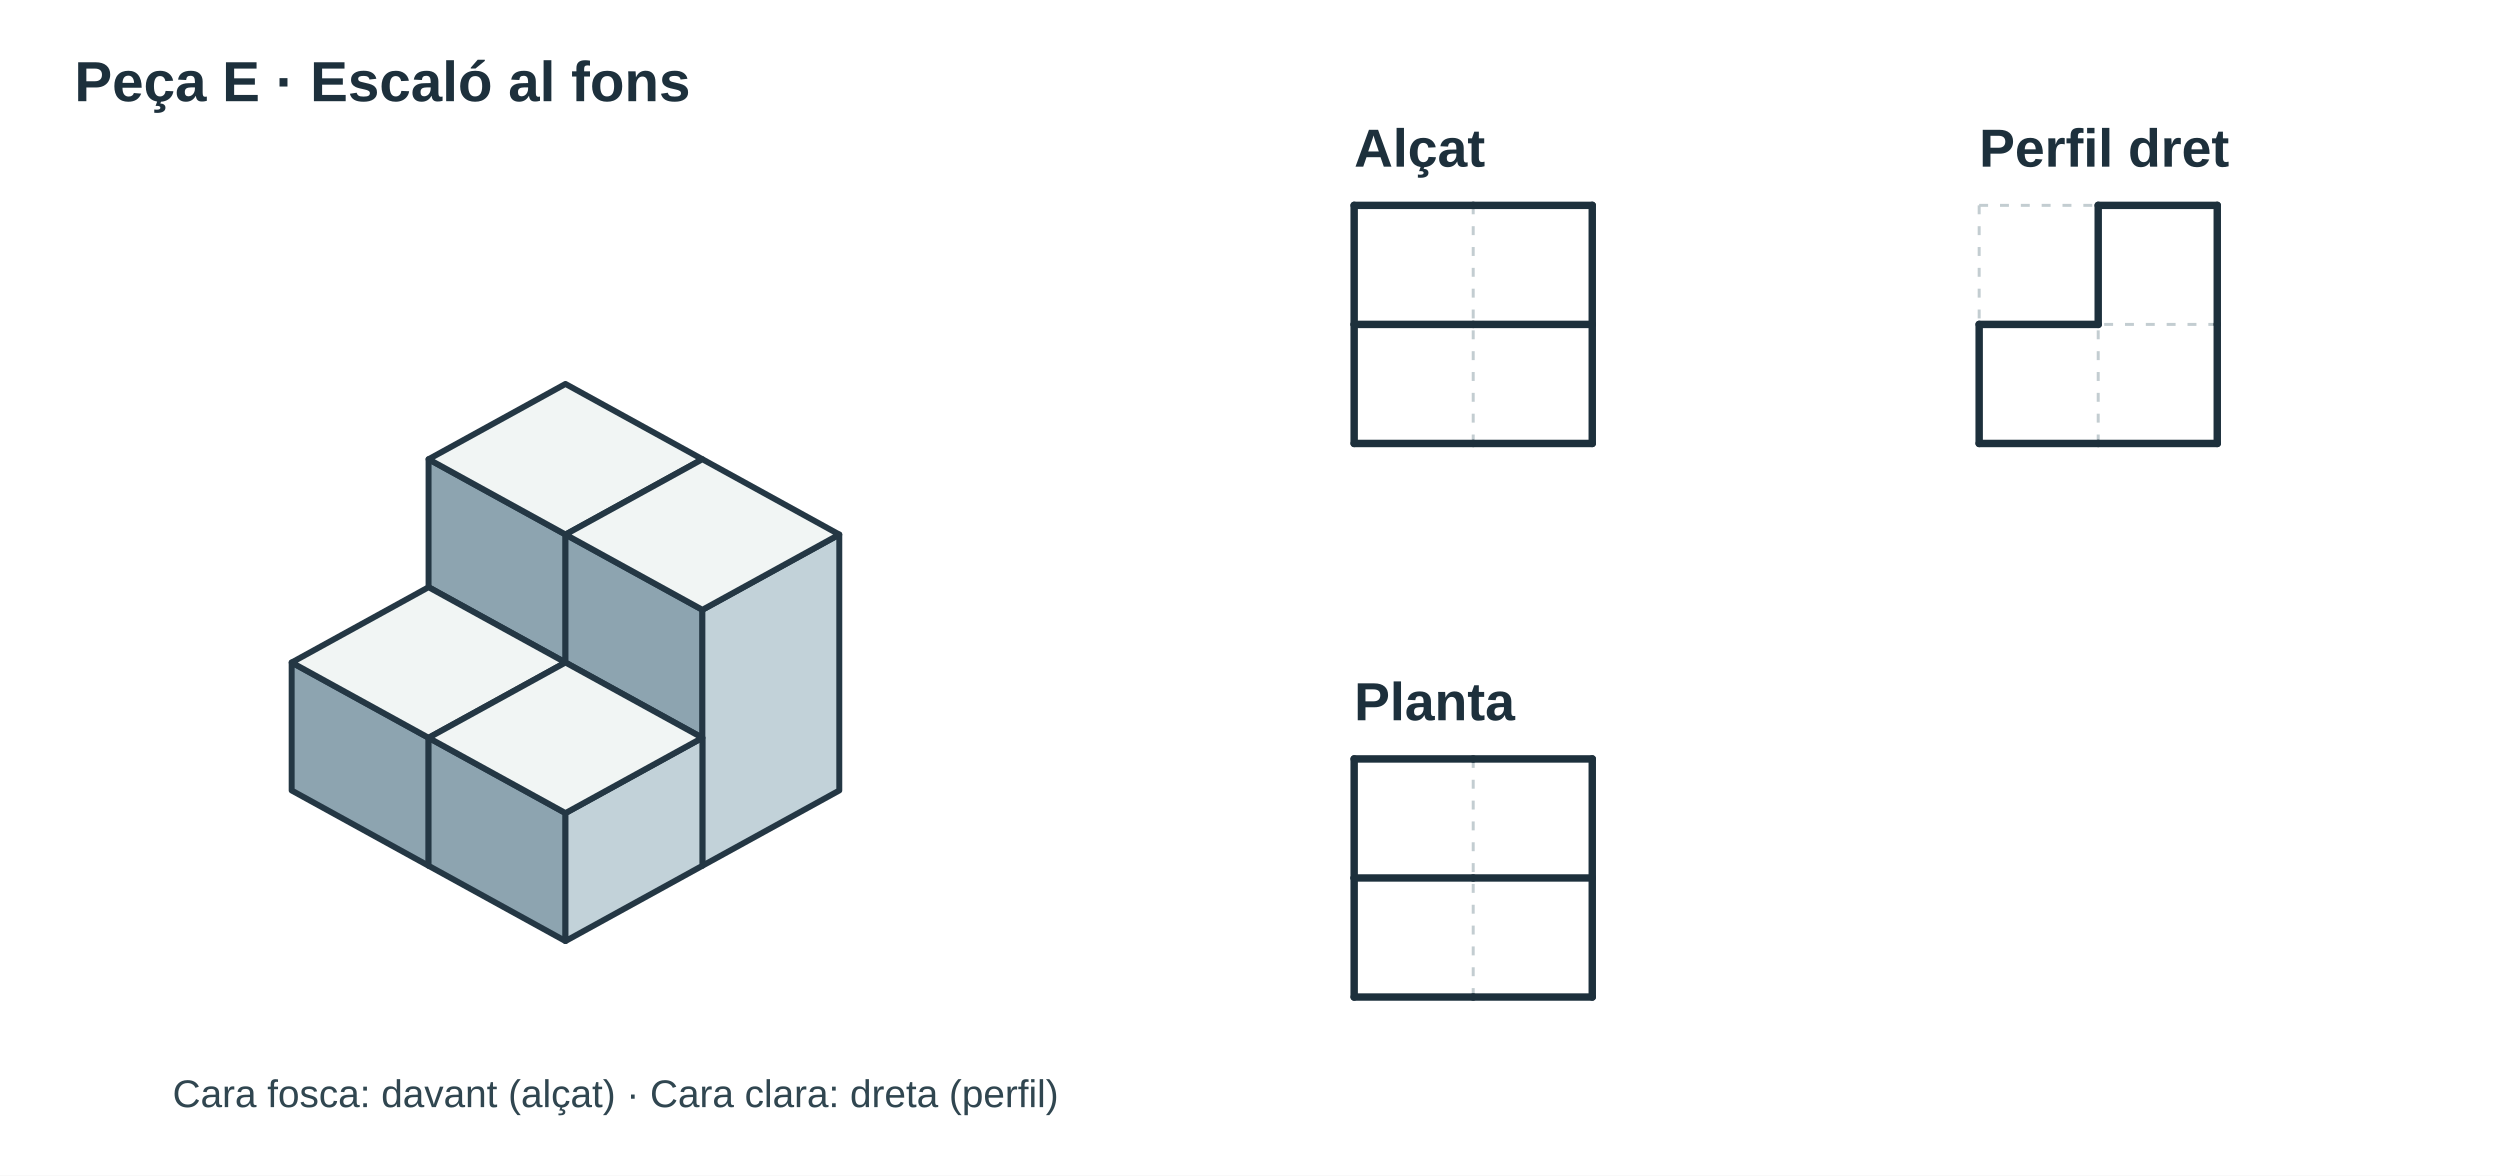
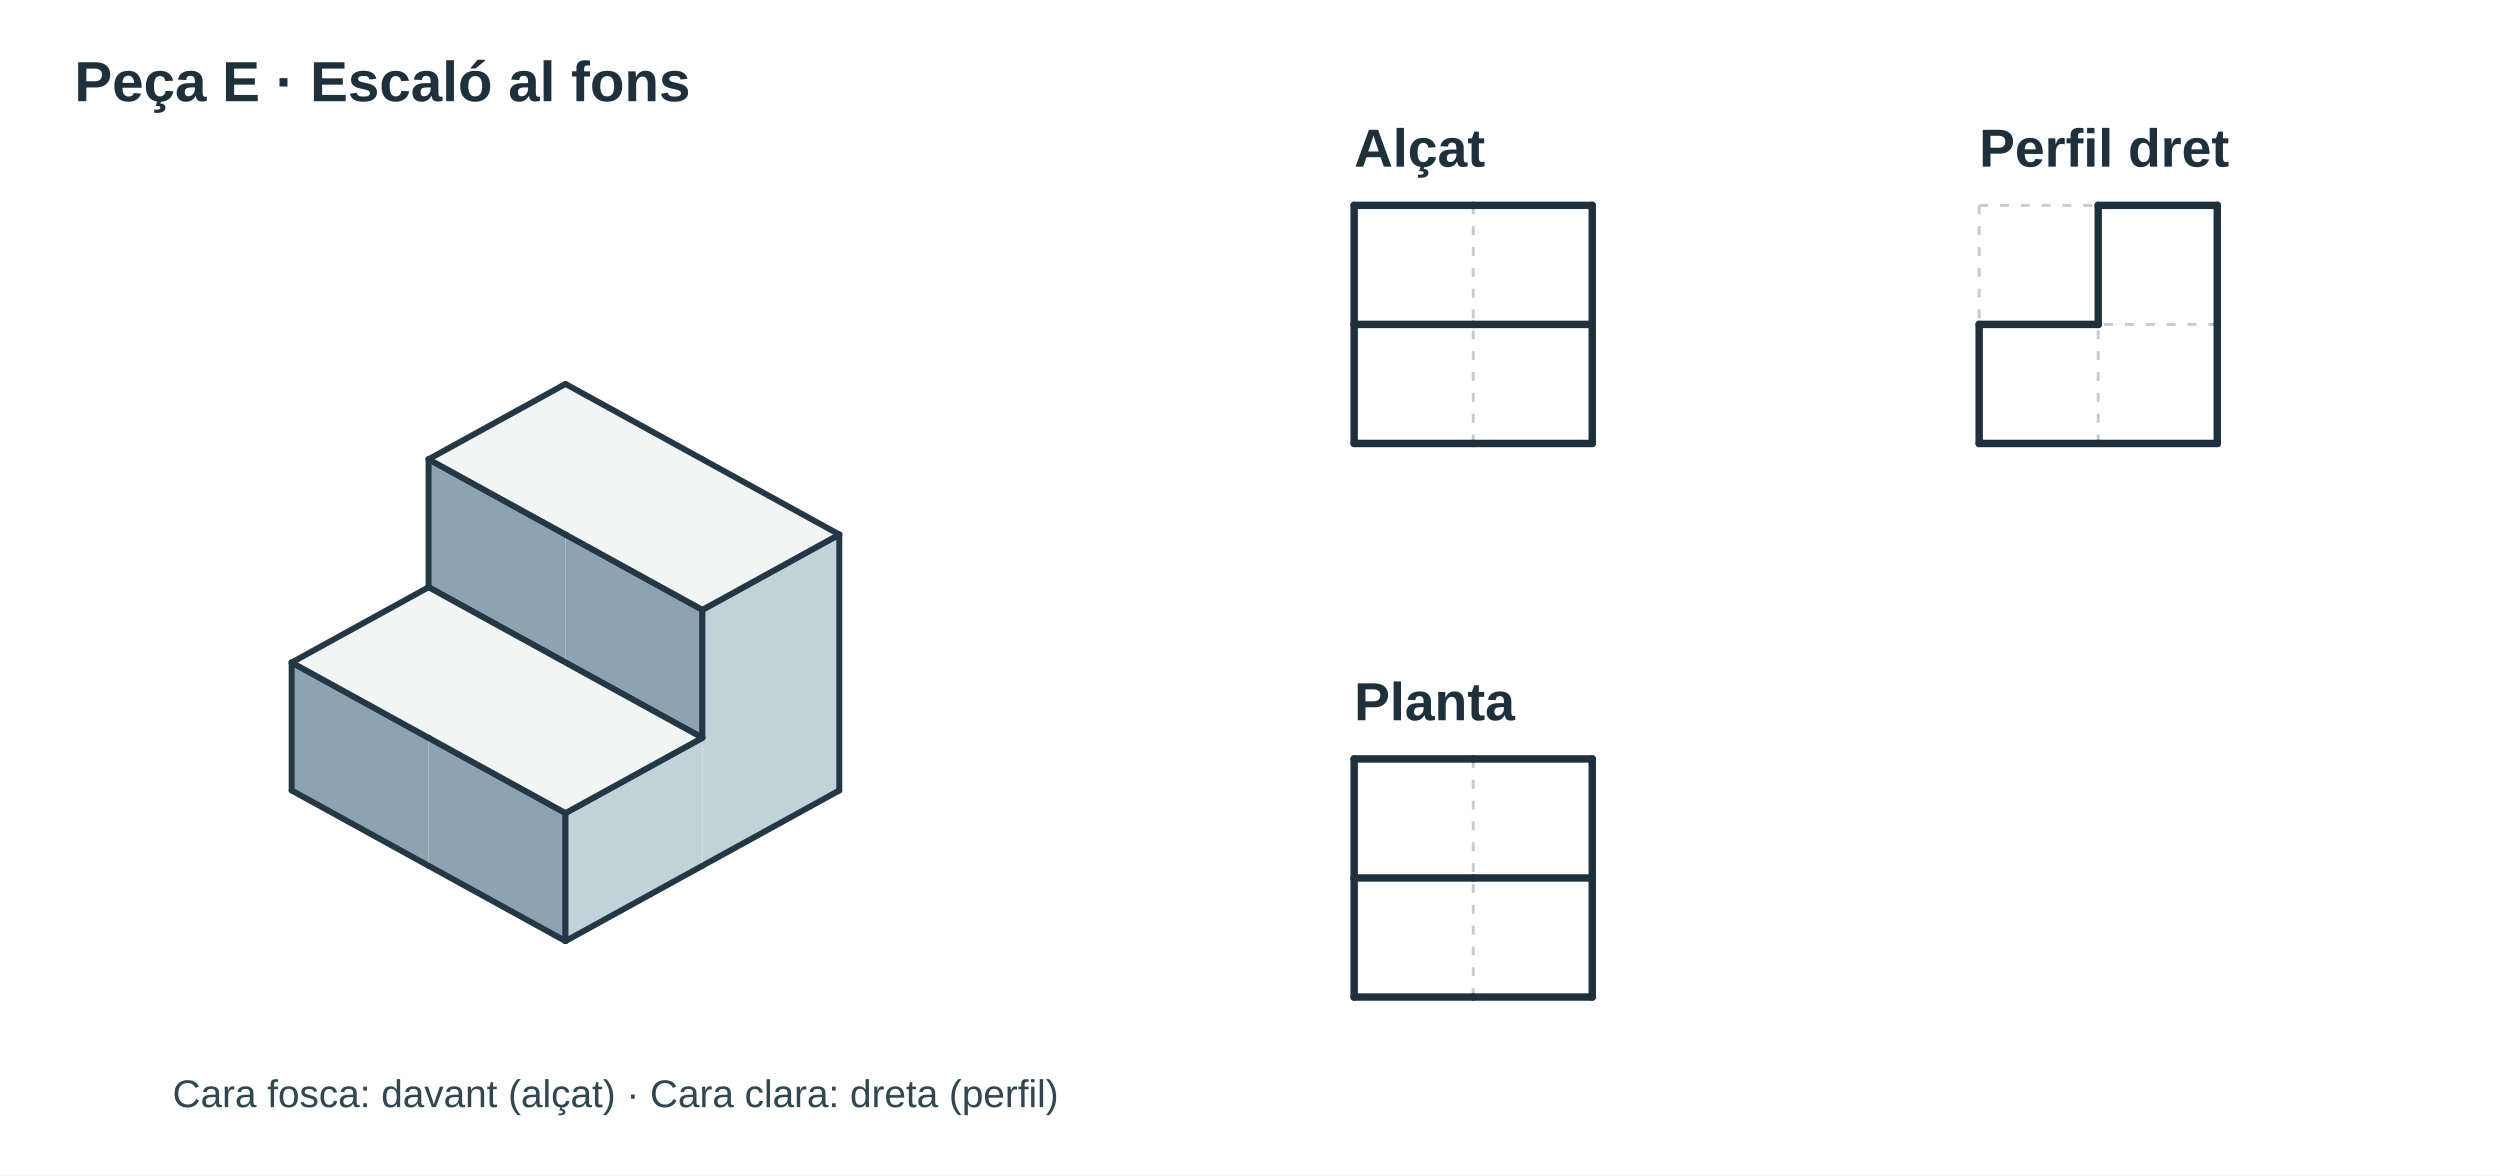
<svg xmlns="http://www.w3.org/2000/svg" width="840" height="395" viewBox="0 0 840 395" role="img" aria-labelledby="title desc">
  <rect width="840" height="395" fill="white" />
  <text x="25" y="34" font-family="Arial,sans-serif" font-size="19" font-weight="bold" fill="#1d303c">Peça E · Escaló al fons</text>
  <text x="58" y="372" font-family="Arial,sans-serif" font-size="13" fill="#304650">Cara fosca: davant (alçat) · Cara clara: dreta (perfil)</text>
-   <polygon points="144.0,154.3 190.0,179.6 190.0,222.6 144.0,197.3" fill="#8da4b0" stroke="#243744" stroke-width="2" stroke-linejoin="round" />
-   <polygon points="144.0,154.3 190.0,179.6 236.0,154.3 190.0,129.0" fill="#f1f5f4" stroke="#243744" stroke-width="2" stroke-linejoin="round" />
-   <polygon points="190.0,179.6 236.0,204.9 236.0,247.9 190.0,222.6" fill="#8da4b0" stroke="#243744" stroke-width="2" stroke-linejoin="round" />
-   <polygon points="236.0,204.9 282.0,179.6 282.0,265.6 236.0,290.9" fill="#c2d2d9" stroke="#243744" stroke-width="2" stroke-linejoin="round" />
-   <polygon points="190.0,179.6 236.0,204.9 282.0,179.6 236.0,154.3" fill="#f1f5f4" stroke="#243744" stroke-width="2" stroke-linejoin="round" />
-   <polygon points="98.0,222.6 144.0,247.9 144.0,290.9 98.0,265.6" fill="#8da4b0" stroke="#243744" stroke-width="2" stroke-linejoin="round" />
-   <polygon points="98.0,222.6 144.0,247.9 190.0,222.6 144.0,197.3" fill="#f1f5f4" stroke="#243744" stroke-width="2" stroke-linejoin="round" />
-   <polygon points="144.0,247.9 190.0,273.2 190.0,316.2 144.0,290.9" fill="#8da4b0" stroke="#243744" stroke-width="2" stroke-linejoin="round" />
-   <polygon points="190.0,273.2 236.0,247.9 236.0,290.9 190.0,316.2" fill="#c2d2d9" stroke="#243744" stroke-width="2" stroke-linejoin="round" />
-   <polygon points="144.0,247.9 190.0,273.2 236.0,247.9 190.0,222.6" fill="#f1f5f4" stroke="#243744" stroke-width="2" stroke-linejoin="round" />
+   <polygon points="144.0,154.3 190.0,179.6 190.0,222.6 144.0,197.3" fill="#8da4b0" />
+   <line x1="144.0" y1="154.3" x2="190.0" y2="179.6" stroke="#243744" stroke-width="2" stroke-linecap="round" />
+   <line x1="190.0" y1="222.6" x2="144.0" y2="197.3" stroke="#243744" stroke-width="2" stroke-linecap="round" />
+   <line x1="144.0" y1="197.3" x2="144.0" y2="154.3" stroke="#243744" stroke-width="2" stroke-linecap="round" />
+   <polygon points="144.0,154.3 190.0,179.6 236.0,154.3 190.0,129.0" fill="#f1f5f4" />
+   <line x1="144.0" y1="154.3" x2="190.0" y2="179.6" stroke="#243744" stroke-width="2" stroke-linecap="round" />
+   <line x1="236.0" y1="154.3" x2="190.0" y2="129.0" stroke="#243744" stroke-width="2" stroke-linecap="round" />
+   <line x1="190.0" y1="129.0" x2="144.0" y2="154.3" stroke="#243744" stroke-width="2" stroke-linecap="round" />
+   <polygon points="190.0,179.6 236.0,204.9 236.0,247.9 190.0,222.6" fill="#8da4b0" />
+   <line x1="190.0" y1="179.6" x2="236.0" y2="204.9" stroke="#243744" stroke-width="2" stroke-linecap="round" />
+   <line x1="236.0" y1="204.9" x2="236.0" y2="247.9" stroke="#243744" stroke-width="2" stroke-linecap="round" />
+   <line x1="236.0" y1="247.9" x2="190.0" y2="222.6" stroke="#243744" stroke-width="2" stroke-linecap="round" />
+   <polygon points="236.0,204.9 282.0,179.6 282.0,265.6 236.0,290.9" fill="#c2d2d9" />
+   <line x1="236.0" y1="204.9" x2="282.0" y2="179.6" stroke="#243744" stroke-width="2" stroke-linecap="round" />
+   <line x1="282.0" y1="179.6" x2="282.0" y2="265.6" stroke="#243744" stroke-width="2" stroke-linecap="round" />
+   <line x1="282.0" y1="265.6" x2="236.0" y2="290.9" stroke="#243744" stroke-width="2" stroke-linecap="round" />
+   <line x1="236.0" y1="247.9" x2="236.0" y2="204.9" stroke="#243744" stroke-width="2" stroke-linecap="round" />
+   <polygon points="190.0,179.6 236.0,204.9 282.0,179.6 236.0,154.3" fill="#f1f5f4" />
+   <line x1="190.0" y1="179.6" x2="236.0" y2="204.9" stroke="#243744" stroke-width="2" stroke-linecap="round" />
+   <line x1="236.0" y1="204.9" x2="282.0" y2="179.6" stroke="#243744" stroke-width="2" stroke-linecap="round" />
+   <line x1="282.0" y1="179.6" x2="236.0" y2="154.3" stroke="#243744" stroke-width="2" stroke-linecap="round" />
+   <polygon points="98.0,222.6 144.0,247.9 144.0,290.9 98.0,265.6" fill="#8da4b0" />
+   <line x1="98.0" y1="222.6" x2="144.0" y2="247.9" stroke="#243744" stroke-width="2" stroke-linecap="round" />
+   <line x1="144.0" y1="290.9" x2="98.0" y2="265.6" stroke="#243744" stroke-width="2" stroke-linecap="round" />
+   <line x1="98.0" y1="265.6" x2="98.0" y2="222.6" stroke="#243744" stroke-width="2" stroke-linecap="round" />
+   <polygon points="98.0,222.6 144.0,247.9 190.0,222.6 144.0,197.3" fill="#f1f5f4" />
+   <line x1="98.0" y1="222.6" x2="144.0" y2="247.9" stroke="#243744" stroke-width="2" stroke-linecap="round" />
+   <line x1="190.0" y1="222.6" x2="144.0" y2="197.3" stroke="#243744" stroke-width="2" stroke-linecap="round" />
+   <line x1="144.0" y1="197.3" x2="98.0" y2="222.6" stroke="#243744" stroke-width="2" stroke-linecap="round" />
+   <polygon points="144.0,247.9 190.0,273.2 190.0,316.2 144.0,290.9" fill="#8da4b0" />
+   <line x1="144.0" y1="247.9" x2="190.0" y2="273.2" stroke="#243744" stroke-width="2" stroke-linecap="round" />
+   <line x1="190.0" y1="273.2" x2="190.0" y2="316.2" stroke="#243744" stroke-width="2" stroke-linecap="round" />
+   <line x1="190.0" y1="316.2" x2="144.0" y2="290.9" stroke="#243744" stroke-width="2" stroke-linecap="round" />
+   <polygon points="190.0,273.2 236.0,247.9 236.0,290.9 190.0,316.2" fill="#c2d2d9" />
+   <line x1="190.0" y1="273.2" x2="236.0" y2="247.9" stroke="#243744" stroke-width="2" stroke-linecap="round" />
+   <line x1="236.0" y1="290.9" x2="190.0" y2="316.2" stroke="#243744" stroke-width="2" stroke-linecap="round" />
+   <line x1="190.0" y1="316.2" x2="190.0" y2="273.2" stroke="#243744" stroke-width="2" stroke-linecap="round" />
+   <polygon points="144.0,247.9 190.0,273.2 236.0,247.9 190.0,222.6" fill="#f1f5f4" />
+   <line x1="144.0" y1="247.9" x2="190.0" y2="273.2" stroke="#243744" stroke-width="2" stroke-linecap="round" />
+   <line x1="190.0" y1="273.2" x2="236.0" y2="247.9" stroke="#243744" stroke-width="2" stroke-linecap="round" />
+   <line x1="236.0" y1="247.9" x2="190.0" y2="222.6" stroke="#243744" stroke-width="2" stroke-linecap="round" />
  <text x="455" y="56" font-family="Arial,sans-serif" font-size="18" font-weight="bold" fill="#1d303c">Alçat</text>
  <text x="665" y="56" font-family="Arial,sans-serif" font-size="18" font-weight="bold" fill="#1d303c">Perfil dret</text>
  <text x="455" y="242" font-family="Arial,sans-serif" font-size="18" font-weight="bold" fill="#1d303c">Planta</text>
  <line x1="455" y1="69" x2="455" y2="149" stroke="#c3cdd1" stroke-width="1" stroke-dasharray="3 4" />
  <line x1="495" y1="69" x2="495" y2="149" stroke="#c3cdd1" stroke-width="1" stroke-dasharray="3 4" />
  <line x1="535" y1="69" x2="535" y2="149" stroke="#c3cdd1" stroke-width="1" stroke-dasharray="3 4" />
  <line x1="455" y1="69" x2="535" y2="69" stroke="#c3cdd1" stroke-width="1" stroke-dasharray="3 4" />
  <line x1="455" y1="109" x2="535" y2="109" stroke="#c3cdd1" stroke-width="1" stroke-dasharray="3 4" />
  <line x1="455" y1="149" x2="535" y2="149" stroke="#c3cdd1" stroke-width="1" stroke-dasharray="3 4" />
-   <line x1="455" y1="69" x2="495" y2="69" stroke="#1d303c" stroke-width="2.5" stroke-linecap="round" />
-   <line x1="455" y1="69" x2="455" y2="109" stroke="#1d303c" stroke-width="2.5" stroke-linecap="round" />
-   <line x1="495" y1="69" x2="535" y2="69" stroke="#1d303c" stroke-width="2.5" stroke-linecap="round" />
-   <line x1="535" y1="69" x2="535" y2="109" stroke="#1d303c" stroke-width="2.5" stroke-linecap="round" />
-   <line x1="455" y1="109" x2="495" y2="109" stroke="#1d303c" stroke-width="2.5" stroke-linecap="round" />
-   <line x1="455" y1="109" x2="455" y2="149" stroke="#1d303c" stroke-width="2.5" stroke-linecap="round" />
-   <line x1="455" y1="149" x2="495" y2="149" stroke="#1d303c" stroke-width="2.5" stroke-linecap="round" />
-   <line x1="495" y1="109" x2="535" y2="109" stroke="#1d303c" stroke-width="2.5" stroke-linecap="round" />
-   <line x1="495" y1="149" x2="535" y2="149" stroke="#1d303c" stroke-width="2.5" stroke-linecap="round" />
-   <line x1="535" y1="109" x2="535" y2="149" stroke="#1d303c" stroke-width="2.5" stroke-linecap="round" />
  <line x1="665" y1="69" x2="665" y2="149" stroke="#c3cdd1" stroke-width="1" stroke-dasharray="3 4" />
  <line x1="705" y1="69" x2="705" y2="149" stroke="#c3cdd1" stroke-width="1" stroke-dasharray="3 4" />
  <line x1="745" y1="69" x2="745" y2="149" stroke="#c3cdd1" stroke-width="1" stroke-dasharray="3 4" />
  <line x1="665" y1="69" x2="745" y2="69" stroke="#c3cdd1" stroke-width="1" stroke-dasharray="3 4" />
  <line x1="665" y1="109" x2="745" y2="109" stroke="#c3cdd1" stroke-width="1" stroke-dasharray="3 4" />
  <line x1="665" y1="149" x2="745" y2="149" stroke="#c3cdd1" stroke-width="1" stroke-dasharray="3 4" />
-   <line x1="705" y1="69" x2="745" y2="69" stroke="#1d303c" stroke-width="2.5" stroke-linecap="round" />
-   <line x1="705" y1="69" x2="705" y2="109" stroke="#1d303c" stroke-width="2.5" stroke-linecap="round" />
-   <line x1="745" y1="69" x2="745" y2="109" stroke="#1d303c" stroke-width="2.5" stroke-linecap="round" />
-   <line x1="665" y1="109" x2="705" y2="109" stroke="#1d303c" stroke-width="2.5" stroke-linecap="round" />
-   <line x1="665" y1="109" x2="665" y2="149" stroke="#1d303c" stroke-width="2.5" stroke-linecap="round" />
-   <line x1="665" y1="149" x2="705" y2="149" stroke="#1d303c" stroke-width="2.5" stroke-linecap="round" />
-   <line x1="705" y1="149" x2="745" y2="149" stroke="#1d303c" stroke-width="2.5" stroke-linecap="round" />
-   <line x1="745" y1="109" x2="745" y2="149" stroke="#1d303c" stroke-width="2.5" stroke-linecap="round" />
  <line x1="455" y1="255" x2="455" y2="335" stroke="#c3cdd1" stroke-width="1" stroke-dasharray="3 4" />
  <line x1="495" y1="255" x2="495" y2="335" stroke="#c3cdd1" stroke-width="1" stroke-dasharray="3 4" />
  <line x1="535" y1="255" x2="535" y2="335" stroke="#c3cdd1" stroke-width="1" stroke-dasharray="3 4" />
  <line x1="455" y1="255" x2="535" y2="255" stroke="#c3cdd1" stroke-width="1" stroke-dasharray="3 4" />
  <line x1="455" y1="295" x2="535" y2="295" stroke="#c3cdd1" stroke-width="1" stroke-dasharray="3 4" />
  <line x1="455" y1="335" x2="535" y2="335" stroke="#c3cdd1" stroke-width="1" stroke-dasharray="3 4" />
-   <line x1="455" y1="255" x2="495" y2="255" stroke="#1d303c" stroke-width="2.5" stroke-linecap="round" />
-   <line x1="455" y1="255" x2="455" y2="295" stroke="#1d303c" stroke-width="2.5" stroke-linecap="round" />
-   <line x1="495" y1="255" x2="535" y2="255" stroke="#1d303c" stroke-width="2.5" stroke-linecap="round" />
-   <line x1="535" y1="255" x2="535" y2="295" stroke="#1d303c" stroke-width="2.5" stroke-linecap="round" />
-   <line x1="455" y1="295" x2="495" y2="295" stroke="#1d303c" stroke-width="2.5" stroke-linecap="round" />
-   <line x1="455" y1="295" x2="455" y2="335" stroke="#1d303c" stroke-width="2.5" stroke-linecap="round" />
-   <line x1="455" y1="335" x2="495" y2="335" stroke="#1d303c" stroke-width="2.5" stroke-linecap="round" />
-   <line x1="495" y1="295" x2="535" y2="295" stroke="#1d303c" stroke-width="2.5" stroke-linecap="round" />
-   <line x1="495" y1="335" x2="535" y2="335" stroke="#1d303c" stroke-width="2.5" stroke-linecap="round" />
-   <line x1="535" y1="295" x2="535" y2="335" stroke="#1d303c" stroke-width="2.5" stroke-linecap="round" />
+   <line x1="455.0" y1="69.0" x2="455.0" y2="109.0" stroke="#1d303c" stroke-width="2.5" stroke-linecap="round" />
+   <line x1="455.0" y1="69.0" x2="495.0" y2="69.0" stroke="#1d303c" stroke-width="2.5" stroke-linecap="round" />
+   <line x1="455.0" y1="109.0" x2="455.0" y2="149.0" stroke="#1d303c" stroke-width="2.5" stroke-linecap="round" />
+   <line x1="455.0" y1="109.0" x2="495.0" y2="109.0" stroke="#1d303c" stroke-width="2.5" stroke-linecap="round" />
+   <line x1="455.0" y1="149.0" x2="495.0" y2="149.0" stroke="#1d303c" stroke-width="2.5" stroke-linecap="round" />
+   <line x1="495.0" y1="69.0" x2="535.0" y2="69.0" stroke="#1d303c" stroke-width="2.5" stroke-linecap="round" />
+   <line x1="495.0" y1="109.0" x2="535.0" y2="109.0" stroke="#1d303c" stroke-width="2.5" stroke-linecap="round" />
+   <line x1="495.0" y1="149.0" x2="535.0" y2="149.0" stroke="#1d303c" stroke-width="2.5" stroke-linecap="round" />
+   <line x1="535.0" y1="69.0" x2="535.0" y2="109.0" stroke="#1d303c" stroke-width="2.5" stroke-linecap="round" />
+   <line x1="535.0" y1="109.0" x2="535.0" y2="149.0" stroke="#1d303c" stroke-width="2.5" stroke-linecap="round" />
+   <line x1="665.0" y1="109.0" x2="665.0" y2="149.0" stroke="#1d303c" stroke-width="2.5" stroke-linecap="round" />
+   <line x1="665.0" y1="109.0" x2="705.0" y2="109.0" stroke="#1d303c" stroke-width="2.5" stroke-linecap="round" />
+   <line x1="665.0" y1="149.0" x2="705.0" y2="149.0" stroke="#1d303c" stroke-width="2.5" stroke-linecap="round" />
+   <line x1="705.0" y1="69.0" x2="705.0" y2="109.0" stroke="#1d303c" stroke-width="2.5" stroke-linecap="round" />
+   <line x1="705.0" y1="69.0" x2="745.0" y2="69.0" stroke="#1d303c" stroke-width="2.5" stroke-linecap="round" />
+   <line x1="705.0" y1="149.0" x2="745.0" y2="149.0" stroke="#1d303c" stroke-width="2.5" stroke-linecap="round" />
+   <line x1="745.0" y1="69.0" x2="745.0" y2="109.0" stroke="#1d303c" stroke-width="2.5" stroke-linecap="round" />
+   <line x1="745.0" y1="109.0" x2="745.0" y2="149.0" stroke="#1d303c" stroke-width="2.5" stroke-linecap="round" />
+   <line x1="455.0" y1="255.0" x2="455.0" y2="295.0" stroke="#1d303c" stroke-width="2.5" stroke-linecap="round" />
+   <line x1="455.0" y1="255.0" x2="495.0" y2="255.0" stroke="#1d303c" stroke-width="2.5" stroke-linecap="round" />
+   <line x1="455.0" y1="295.0" x2="455.0" y2="335.0" stroke="#1d303c" stroke-width="2.5" stroke-linecap="round" />
+   <line x1="455.0" y1="295.0" x2="495.0" y2="295.0" stroke="#1d303c" stroke-width="2.5" stroke-linecap="round" />
+   <line x1="455.0" y1="335.0" x2="495.0" y2="335.0" stroke="#1d303c" stroke-width="2.5" stroke-linecap="round" />
+   <line x1="495.0" y1="255.0" x2="535.0" y2="255.0" stroke="#1d303c" stroke-width="2.5" stroke-linecap="round" />
+   <line x1="495.0" y1="295.0" x2="535.0" y2="295.0" stroke="#1d303c" stroke-width="2.5" stroke-linecap="round" />
+   <line x1="495.0" y1="335.0" x2="535.0" y2="335.0" stroke="#1d303c" stroke-width="2.5" stroke-linecap="round" />
+   <line x1="535.0" y1="255.0" x2="535.0" y2="295.0" stroke="#1d303c" stroke-width="2.5" stroke-linecap="round" />
+   <line x1="535.0" y1="295.0" x2="535.0" y2="335.0" stroke="#1d303c" stroke-width="2.5" stroke-linecap="round" />
</svg>
